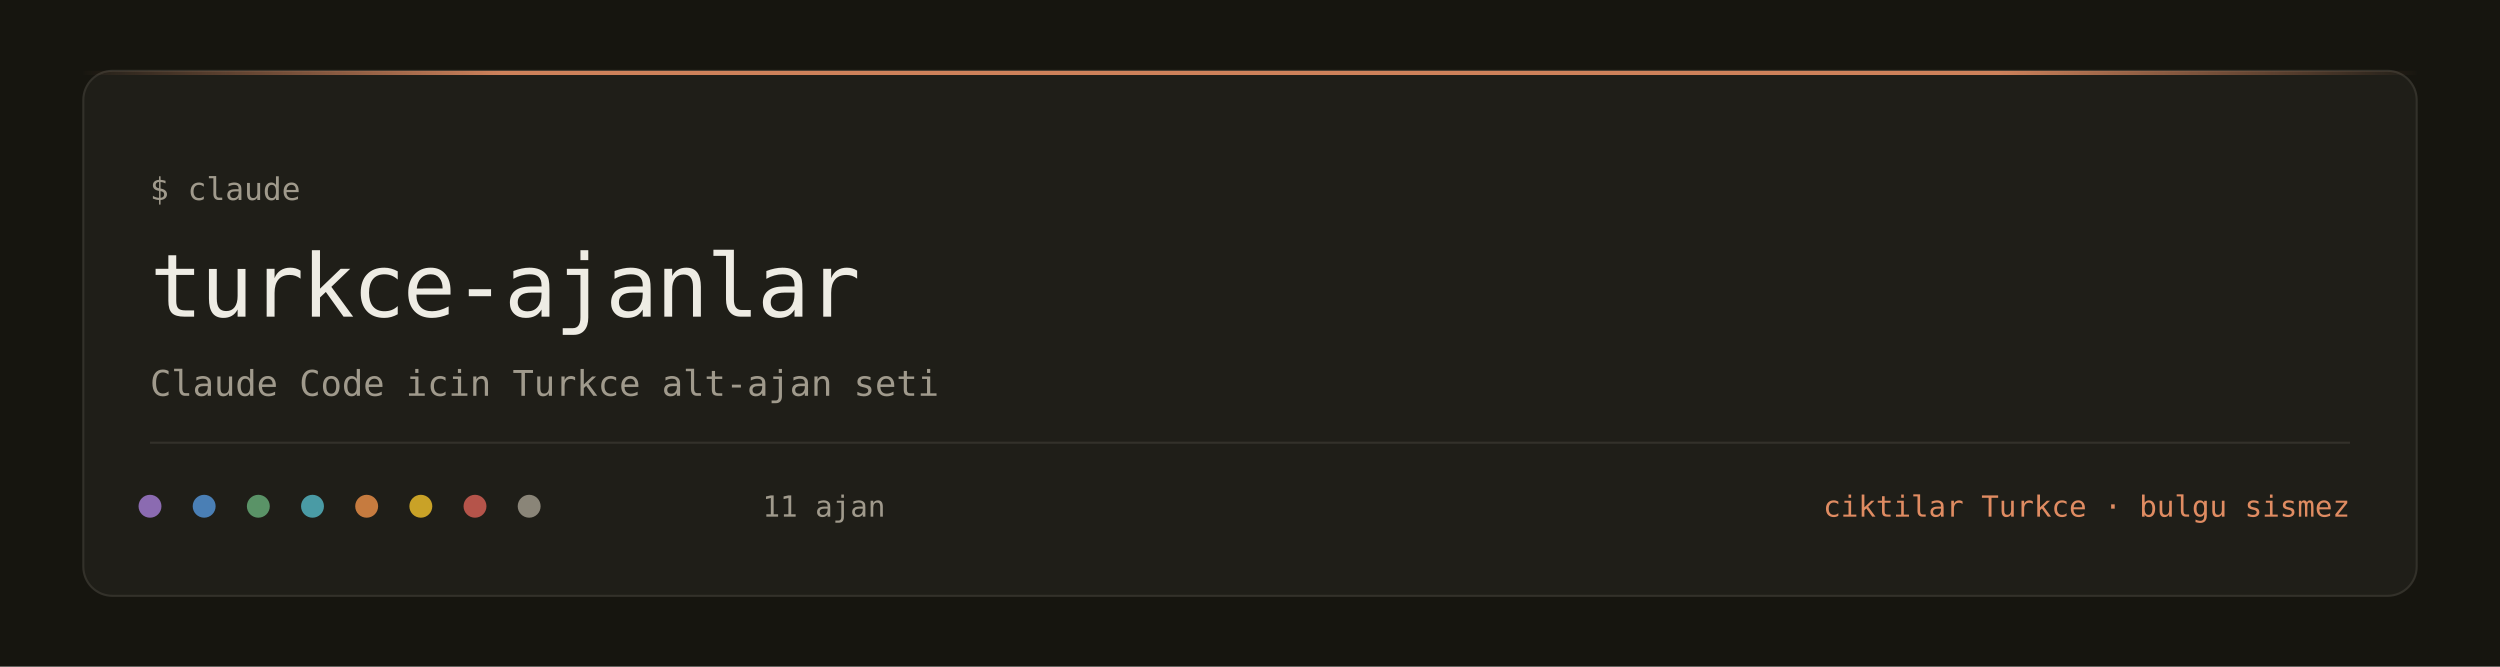
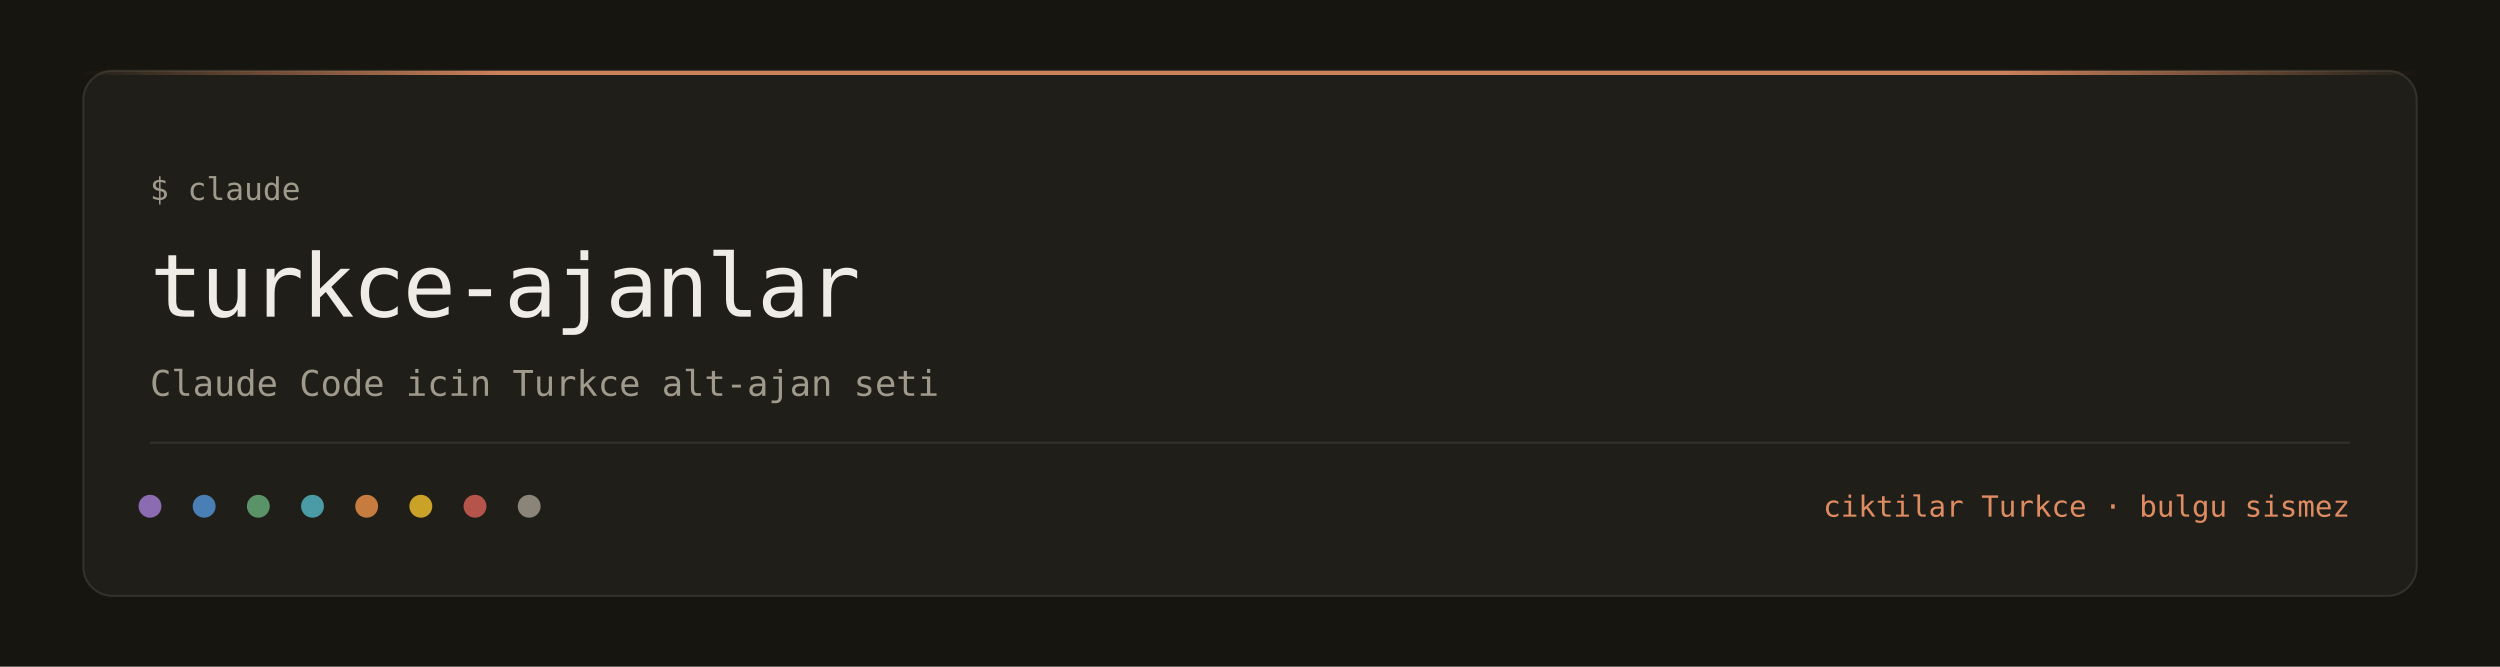
<svg xmlns="http://www.w3.org/2000/svg" viewBox="0 0 1200 320" width="1200" height="320" role="img" aria-label="turkce-ajanlar — Claude Code icin Turkce alt-ajan seti">
  <defs>
    <style>
      /* gomulu font yok */
      .baslik { font-family: ui-monospace, monospace; font-weight: 400; }
      .metin  { font-family: ui-monospace, monospace; font-weight: 400; }
    </style>
    <linearGradient id="cizgi" x1="0" y1="0" x2="1" y2="0">
      <stop offset="0" stop-color="#e08c62" stop-opacity="0" />
      <stop offset=".18" stop-color="#e08c62" stop-opacity=".9" />
      <stop offset=".82" stop-color="#e08c62" stop-opacity=".9" />
      <stop offset="1" stop-color="#e08c62" stop-opacity="0" />
    </linearGradient>
  </defs>
  <rect width="1200" height="320" fill="#16150f" />
  <rect x="40" y="34" width="1120" height="252" rx="14" fill="#1f1e18" stroke="#33312a" stroke-width="1" />
  <rect x="40" y="34" width="1120" height="2" fill="url(#cizgi)" />
  <text class="metin" x="72" y="96" font-size="15" fill="#a09a8c">$ claude</text>
  <text class="baslik" x="72" y="152" font-size="42" fill="#eeece4" letter-spacing="-1">turkce-ajanlar</text>
  <text class="metin" x="72" y="190" font-size="17" fill="#a09a8c">Claude Code icin Turkce alt-ajan seti</text>
  <rect x="72" y="212" width="1056" height="1" fill="#33312a" />
  <circle cx="72" cy="243" r="5.5" fill="#8b6bb1" />
  <circle cx="98" cy="243" r="5.5" fill="#4a7fb5" />
  <circle cx="124" cy="243" r="5.5" fill="#5a9367" />
  <circle cx="150" cy="243" r="5.5" fill="#4a9ba5" />
  <circle cx="176" cy="243" r="5.5" fill="#c67b3f" />
  <circle cx="202" cy="243" r="5.5" fill="#c9a227" />
  <circle cx="228" cy="243" r="5.5" fill="#b5544a" />
  <circle cx="254" cy="243" r="5.5" fill="#8a8578" />
-   <text class="metin" x="366" y="248" font-size="14" fill="#a09a8c">11 ajan</text>
+   <text class="metin" x="1484" y="248" font-size="14" fill="#a09a8c">54 ajan</text>
  <text class="metin" x="1128" y="248" font-size="14" fill="#e08c62" text-anchor="end">ciktilar Turkce · bulgu sismez</text>
</svg>
